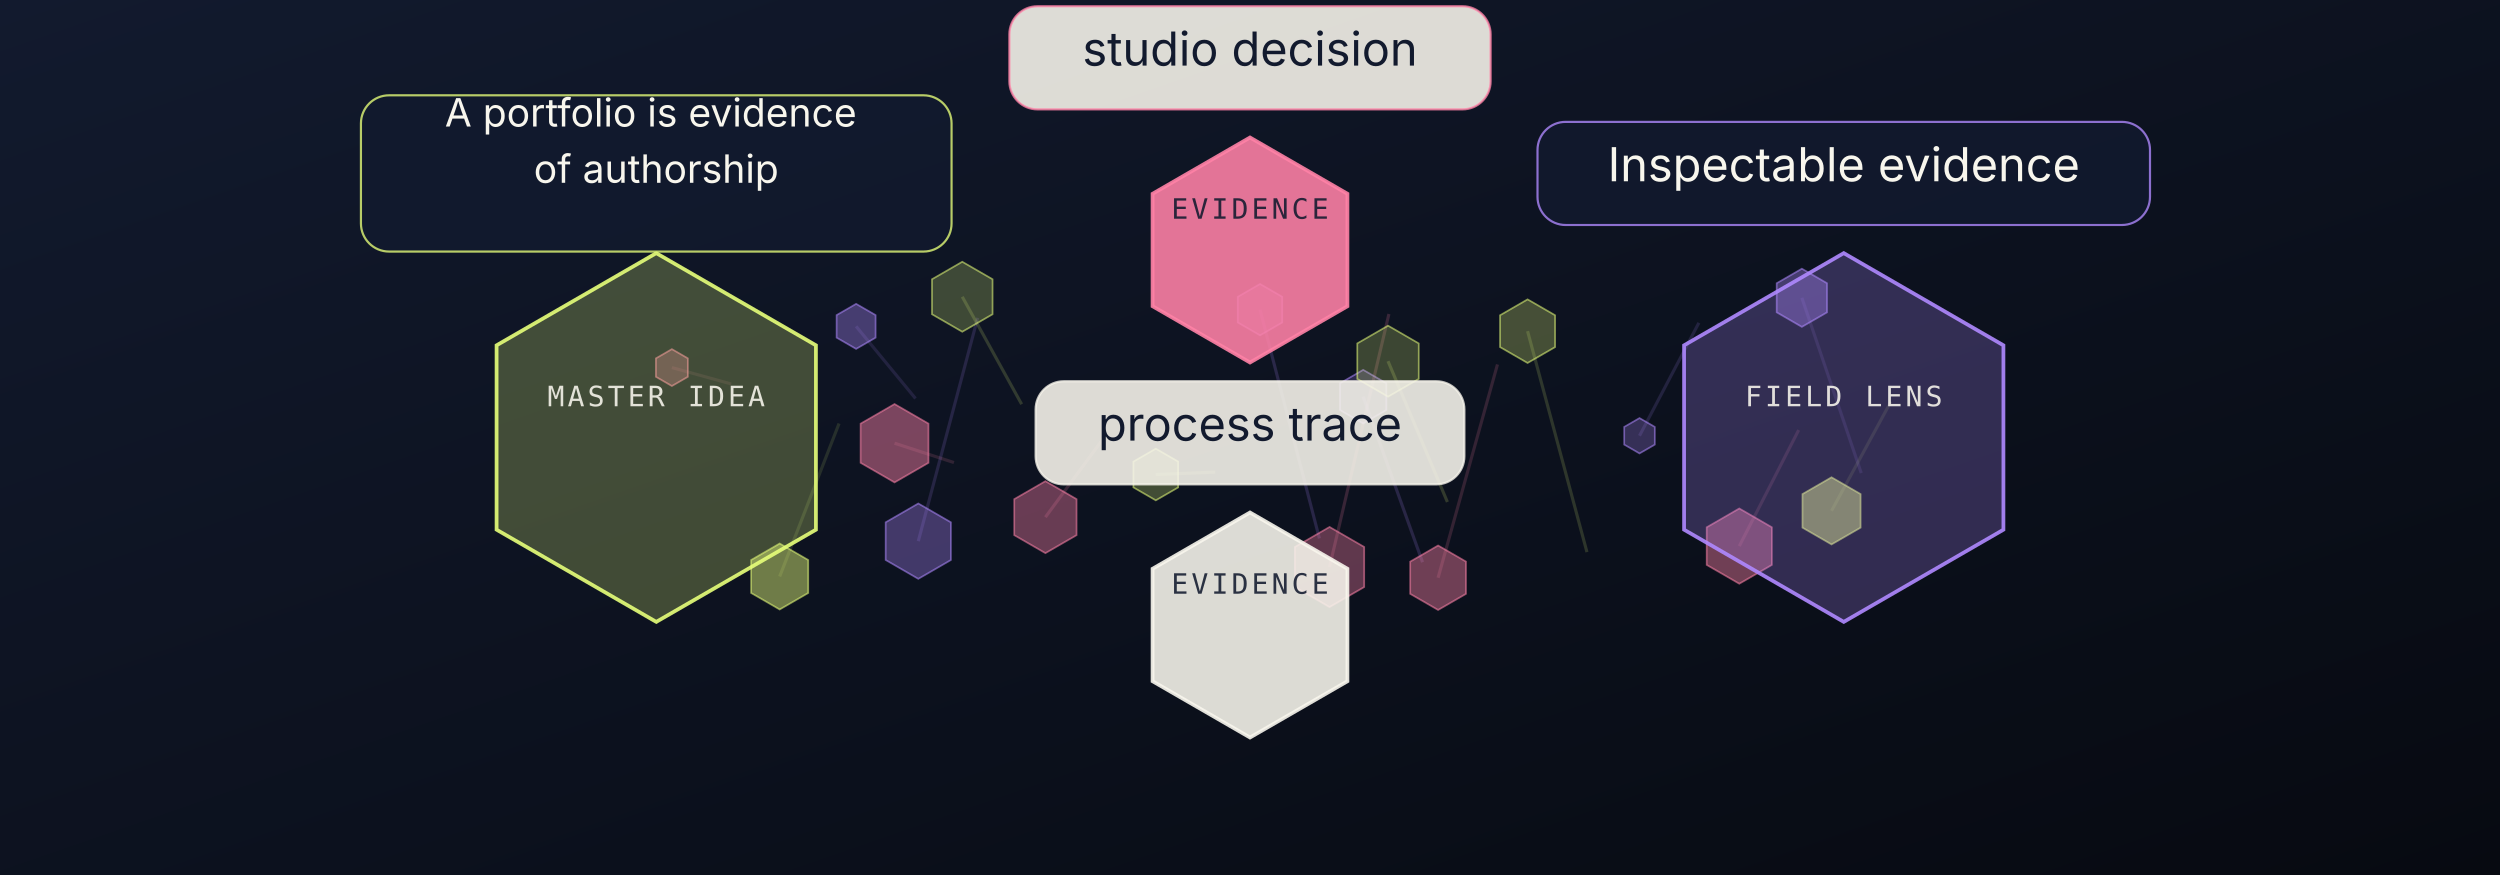
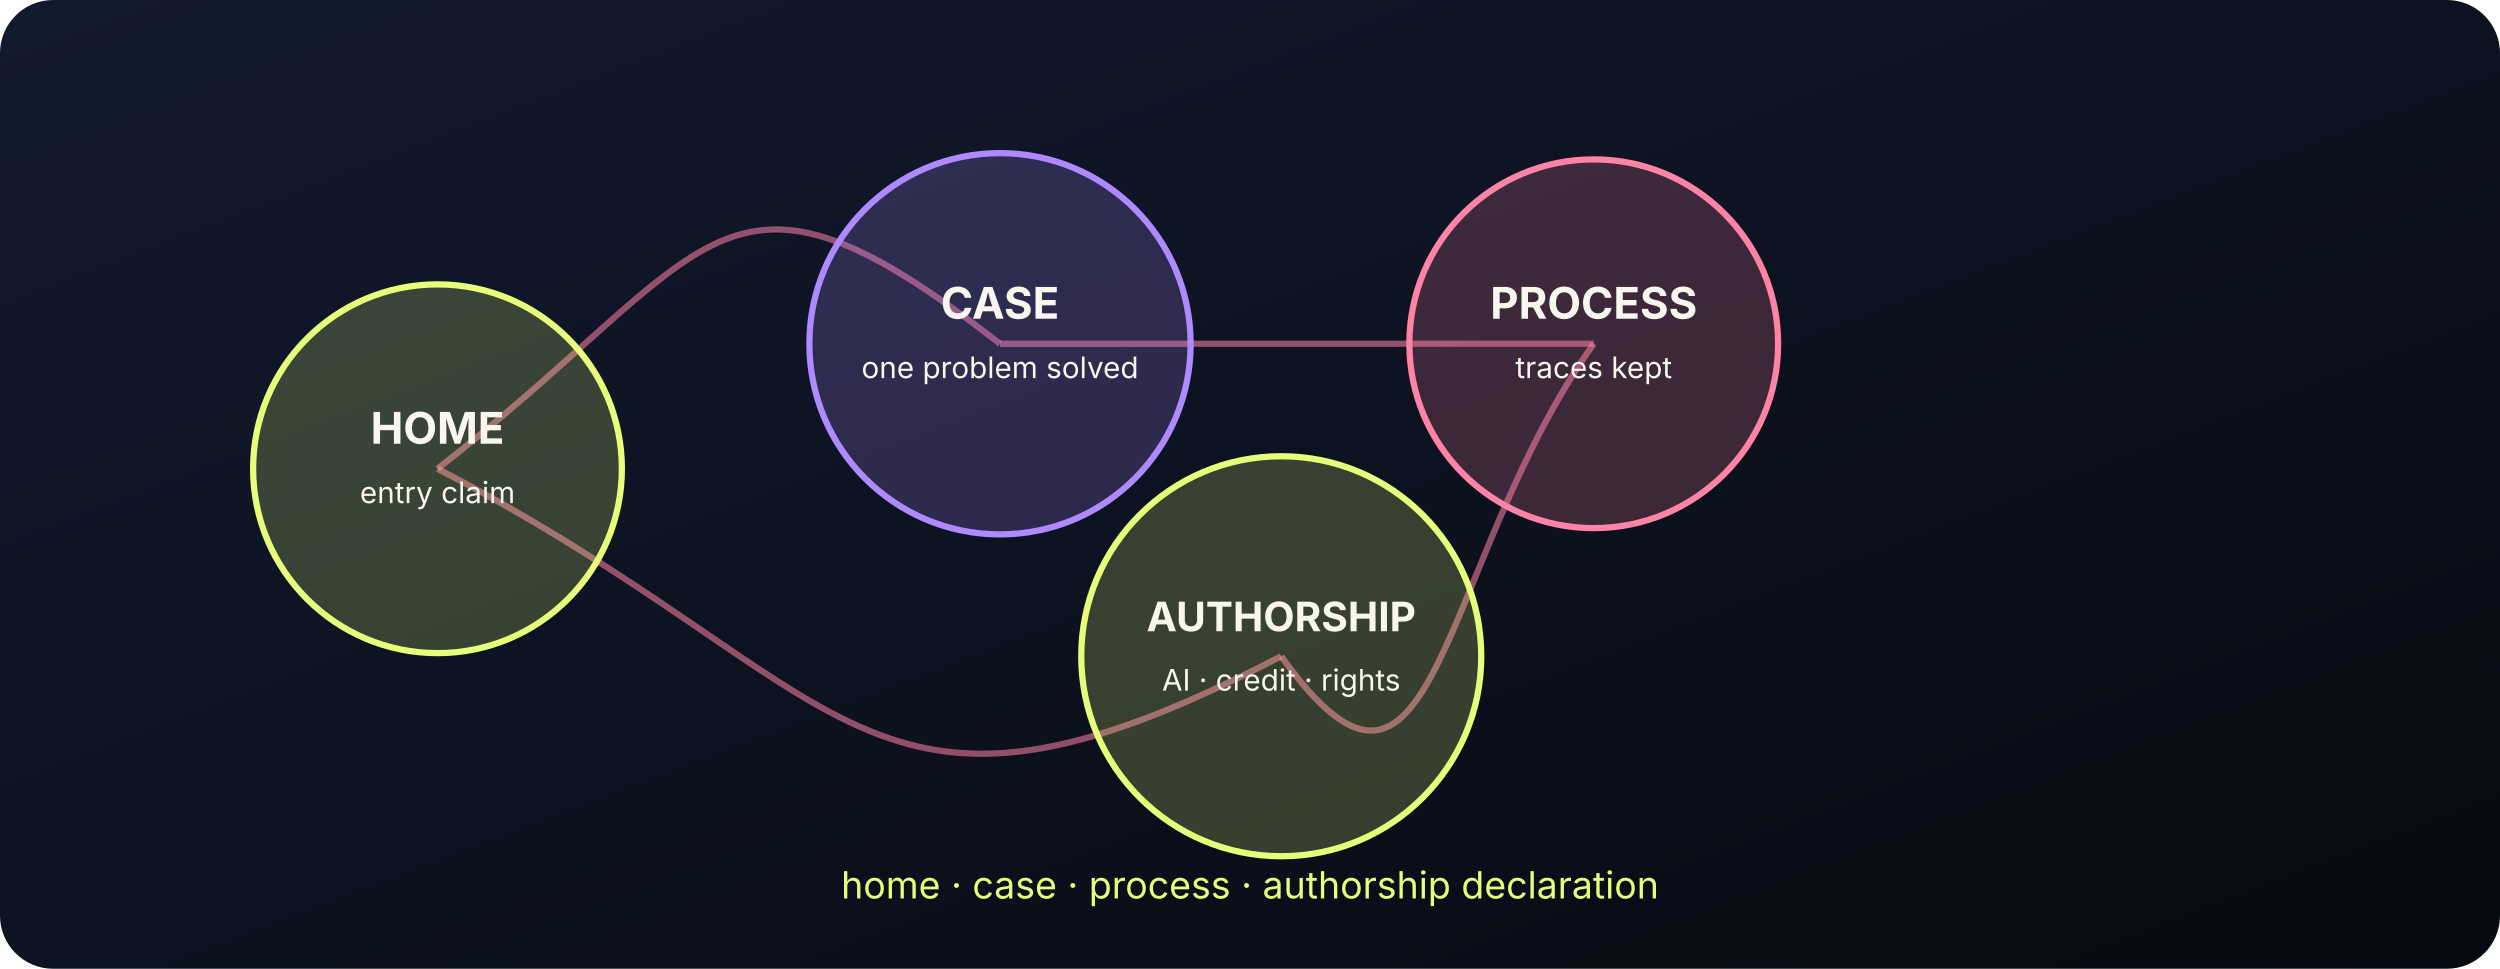
- <svg xmlns="http://www.w3.org/2000/svg" viewBox="0 0 1600 560" role="img" aria-labelledby="title-ii-5-web-portfolio-semantic desc-ii-5-web-portfolio-semantic">
+ <svg xmlns="http://www.w3.org/2000/svg" viewBox="0 0 1600 620" role="img" aria-labelledby="title-ii-5-web-portfolio-semantic desc-ii-5-web-portfolio-semantic">
  <defs>
    <linearGradient id="semantic-ground-ii-5-web-portfolio" x1="0" y1="0" x2="1" y2="1">
      <stop offset="0" stop-color="#121A2E" />
      <stop offset="1" stop-color="#070A11" />
    </linearGradient>
  </defs>
-   <rect width="1600" height="560" fill="url(#semantic-ground-ii-5-web-portfolio)" />
-   <g aria-hidden="true">
-     <line x1="430.00" y1="235.25" x2="468.00" y2="245.75" stroke="#FF82A7" stroke-opacity="0.100" stroke-width="2" />
-     <line x1="498.99" y1="368.96" x2="536.99" y2="271.05" stroke="#E7FF79" stroke-opacity="0.118" stroke-width="2" />
-     <line x1="547.91" y1="208.88" x2="585.91" y2="255.03" stroke="#AF89FF" stroke-opacity="0.133" stroke-width="2" />
-     <line x1="572.51" y1="283.66" x2="610.51" y2="296.04" stroke="#FF82A7" stroke-opacity="0.147" stroke-width="2" />
-     <line x1="587.71" y1="346.34" x2="625.71" y2="203.44" stroke="#AF89FF" stroke-opacity="0.158" stroke-width="2" />
-     <line x1="615.85" y1="189.93" x2="653.85" y2="258.69" stroke="#E7FF79" stroke-opacity="0.166" stroke-width="2" />
-     <line x1="669.06" y1="330.97" x2="707.06" y2="279.35" stroke="#FF82A7" stroke-opacity="0.173" stroke-width="2" />
-     <line x1="739.70" y1="303.68" x2="777.70" y2="302.14" stroke="#E7FF79" stroke-opacity="0.178" stroke-width="2" />
-     <line x1="806.41" y1="198.18" x2="844.41" y2="344.57" stroke="#AF89FF" stroke-opacity="0.180" stroke-width="2" />
-     <line x1="850.90" y1="362.88" x2="888.90" y2="200.96" stroke="#FF82A7" stroke-opacity="0.180" stroke-width="2" />
-     <line x1="872.43" y1="253.87" x2="910.43" y2="359.80" stroke="#AF89FF" stroke-opacity="0.178" stroke-width="2" />
-     <line x1="888.33" y1="231.16" x2="926.33" y2="321.27" stroke="#E7FF79" stroke-opacity="0.173" stroke-width="2" />
-     <line x1="920.38" y1="369.75" x2="958.38" y2="233.25" stroke="#FF82A7" stroke-opacity="0.166" stroke-width="2" />
-     <line x1="977.65" y1="211.95" x2="1015.65" y2="353.35" stroke="#E7FF79" stroke-opacity="0.158" stroke-width="2" />
-     <line x1="1049.28" y1="278.89" x2="1087.28" y2="206.60" stroke="#AF89FF" stroke-opacity="0.147" stroke-width="2" />
-     <line x1="1113.14" y1="349.51" x2="1151.14" y2="275.24" stroke="#FF82A7" stroke-opacity="0.133" stroke-width="2" />
-     <line x1="1153.19" y1="190.59" x2="1191.19" y2="302.76" stroke="#AF89FF" stroke-opacity="0.118" stroke-width="2" />
-     <line x1="1172.17" y1="326.95" x2="1210.17" y2="257.05" stroke="#E7FF79" stroke-opacity="0.100" stroke-width="2" />
+   <rect width="1600" height="620" rx="34" fill="url(#semantic-ground-ii-5-web-portfolio)" />
+   <g fill="none">
+     <path d="M280 300 C460 160 460 80 640 220" fill="none" stroke="#FF82A7" stroke-width="4" stroke-opacity=".55" />
+     <path d="M640 220 C830 220 830 220 1020 220" fill="none" stroke="#FF82A7" stroke-width="4" stroke-opacity=".55" />
+     <path d="M1020 220 C920 360 920 560 820 420" fill="none" stroke="#FF82A7" stroke-width="4" stroke-opacity=".55" />
+     <path d="M280 300 C550 440 550 560 820 420" fill="none" stroke="#FF82A7" stroke-width="4" stroke-opacity=".55" />
  </g>
-   <g aria-hidden="true">
-     <polygon points="440.21,241.14 430.00,247.03 419.79,241.14 419.79,229.36 430.00,223.46 440.21,229.36" fill="#FF82A7" fill-opacity="0.275" stroke="#FF82A7" stroke-opacity="0.55" stroke-width="1.1" />
-     <polygon points="517.27,379.51 498.99,390.07 480.71,379.51 480.71,358.41 498.99,347.85 517.27,358.41" fill="#E7FF79" fill-opacity="0.449" stroke="#E7FF79" stroke-opacity="0.55" stroke-width="1.1" />
-     <polygon points="560.38,216.09 547.91,223.29 535.43,216.09 535.43,201.68 547.91,194.48 560.38,201.68" fill="#AF89FF" fill-opacity="0.351" stroke="#AF89FF" stroke-opacity="0.55" stroke-width="1.1" />
-     <polygon points="594.22,296.20 572.51,308.74 550.79,296.20 550.79,271.13 572.51,258.59 594.22,271.13" fill="#FF82A7" fill-opacity="0.457" stroke="#FF82A7" stroke-opacity="0.55" stroke-width="1.1" />
-     <polygon points="608.58,358.39 587.71,370.45 566.83,358.39 566.83,334.29 587.71,322.24 608.58,334.29" fill="#AF89FF" fill-opacity="0.331" stroke="#AF89FF" stroke-opacity="0.55" stroke-width="1.1" />
-     <polygon points="635.23,201.11 615.85,212.30 596.47,201.11 596.47,178.74 615.85,167.55 635.23,178.74" fill="#E7FF79" fill-opacity="0.224" stroke="#E7FF79" stroke-opacity="0.55" stroke-width="1.1" />
-     <polygon points="689.00,342.49 669.06,354.00 649.12,342.49 649.12,319.46 669.06,307.95 689.00,319.46" fill="#FF82A7" fill-opacity="0.382" stroke="#FF82A7" stroke-opacity="0.55" stroke-width="1.1" />
-     <polygon points="754.02,311.94 739.70,320.21 725.39,311.94 725.39,295.42 739.70,287.15 754.02,295.42" fill="#E7FF79" fill-opacity="0.247" stroke="#E7FF79" stroke-opacity="0.55" stroke-width="1.1" />
-     <polygon points="820.63,206.39 806.41,214.61 792.19,206.39 792.19,189.97 806.41,181.76 820.63,189.97" fill="#AF89FF" fill-opacity="0.243" stroke="#AF89FF" stroke-opacity="0.55" stroke-width="1.1" />
-     <polygon points="873.09,375.69 850.90,388.50 828.72,375.69 828.72,350.08 850.90,337.27 873.09,350.08" fill="#FF82A7" fill-opacity="0.346" stroke="#FF82A7" stroke-opacity="0.55" stroke-width="1.1" />
-     <polygon points="887.26,262.43 872.43,270.99 857.59,262.43 857.59,245.30 872.43,236.74 887.26,245.30" fill="#AF89FF" fill-opacity="0.209" stroke="#AF89FF" stroke-opacity="0.55" stroke-width="1.1" />
-     <polygon points="907.99,242.51 888.33,253.87 868.66,242.51 868.66,219.80 888.33,208.44 907.99,219.80" fill="#E7FF79" fill-opacity="0.219" stroke="#E7FF79" stroke-opacity="0.55" stroke-width="1.1" />
-     <polygon points="938.24,380.06 920.38,390.37 902.53,380.06 902.53,359.44 920.38,349.13 938.24,359.44" fill="#FF82A7" fill-opacity="0.414" stroke="#FF82A7" stroke-opacity="0.55" stroke-width="1.1" />
-     <polygon points="995.26,222.12 977.65,232.29 960.03,222.12 960.03,201.78 977.65,191.61 995.26,201.78" fill="#E7FF79" fill-opacity="0.259" stroke="#E7FF79" stroke-opacity="0.55" stroke-width="1.1" />
-     <polygon points="1059.07,284.53 1049.28,290.18 1039.50,284.53 1039.50,273.24 1049.28,267.59 1059.07,273.24" fill="#AF89FF" fill-opacity="0.257" stroke="#AF89FF" stroke-opacity="0.55" stroke-width="1.1" />
-     <polygon points="1133.99,361.54 1113.14,373.58 1092.29,361.54 1092.29,337.47 1113.14,325.43 1133.99,337.47" fill="#FF82A7" fill-opacity="0.416" stroke="#FF82A7" stroke-opacity="0.55" stroke-width="1.1" />
-     <polygon points="1169.30,199.89 1153.19,209.19 1137.08,199.89 1137.08,181.28 1153.19,171.98 1169.30,181.28" fill="#AF89FF" fill-opacity="0.356" stroke="#AF89FF" stroke-opacity="0.55" stroke-width="1.1" />
-     <polygon points="1190.78,337.69 1172.17,348.43 1153.57,337.69 1153.57,316.21 1172.17,305.47 1190.78,316.21" fill="#E7FF79" fill-opacity="0.484" stroke="#E7FF79" stroke-opacity="0.55" stroke-width="1.1" />
-   </g>
-   <g transform="translate(420 280)">
-     <polygon points="102.19,59.00 0.00,118.00 -102.19,59.00 -102.19,-59.00 -0.00,-118.00 102.19,-59.00" fill="#E7FF79" fill-opacity="0.24" stroke="#E7FF79" stroke-opacity="0.9" stroke-width="2.4" />
-     <text x="0" y="-20" text-anchor="middle" fill="#F8F6ED" font-family="ui-monospace, SFMono-Regular, Menlo, monospace" font-size="18" font-weight="500" letter-spacing="2" opacity="0.88">MASTER IDEA</text>
-     <g class="semantic-callout semantic-callout--above">
-       <rect x="-189.00" y="-219.00" width="378.00" height="100.00" rx="18" fill="#121A2E" fill-opacity="0.88" stroke="#E7FF79" stroke-opacity="0.78" stroke-width="1.4" />
-       <text text-anchor="middle" fill="#F8F6ED" font-family="Inter, ui-sans-serif, system-ui, sans-serif" font-size="25" font-weight="400">
-         <tspan x="0" y="-199">A portfolio is evidence</tspan>
-         <tspan x="0" y="-163">of authorship</tspan>
-       </text>
+   <g font-family="Inter,Arial,sans-serif">
+     <g transform="translate(280 300)">
+       <circle r="118" fill="#E7FF79" fill-opacity=".2" stroke="#E7FF79" stroke-width="4" />
+       <text y="-16" text-anchor="middle" fill="#F8F6ED" font-family="Inter,Arial,sans-serif" font-size="28" font-weight="700">HOME</text>
+       <text y="22" text-anchor="middle" fill="#F8F6ED" font-family="Inter,Arial,sans-serif" font-size="19">entry claim</text>
    </g>
-   </g>
-   <g transform="translate(1180 280)">
-     <polygon points="102.19,59.00 0.00,118.00 -102.19,59.00 -102.19,-59.00 -0.00,-118.00 102.19,-59.00" fill="#AF89FF" fill-opacity="0.24" stroke="#AF89FF" stroke-opacity="0.9" stroke-width="2.4" />
-     <text x="0" y="-20" text-anchor="middle" fill="#F8F6ED" font-family="ui-monospace, SFMono-Regular, Menlo, monospace" font-size="18" font-weight="500" letter-spacing="2" opacity="0.88">FIELD LENS</text>
-     <g class="semantic-callout semantic-callout--above">
-       <rect x="-196.00" y="-202.00" width="392.00" height="66.00" rx="18" fill="#121A2E" fill-opacity="0.88" stroke="#AF89FF" stroke-opacity="0.78" stroke-width="1.4" />
-       <text text-anchor="middle" fill="#F8F6ED" font-family="Inter, ui-sans-serif, system-ui, sans-serif" font-size="30" font-weight="400">
-         <tspan x="0" y="-164">Inspectable evidence</tspan>
-       </text>
+     <g transform="translate(640 220)">
+       <circle r="122" fill="#AF89FF" fill-opacity=".2" stroke="#AF89FF" stroke-width="4" />
+       <text y="-16" text-anchor="middle" fill="#F8F6ED" font-family="Inter,Arial,sans-serif" font-size="28" font-weight="700">CASE</text>
+       <text y="22" text-anchor="middle" fill="#F8F6ED" font-family="Inter,Arial,sans-serif" font-size="19">one problem solved</text>
    </g>
-   </g>
-   <g transform="translate(800 160)">
-     <polygon points="62.35,36.00 0.00,72.00 -62.35,36.00 -62.35,-36.00 -0.00,-72.00 62.35,-36.00" fill="#FF82A7" fill-opacity="0.88" stroke="#FF82A7" stroke-opacity="0.9" stroke-width="2.4" />
-     <text x="0" y="-20" text-anchor="middle" fill="#121A2E" font-family="ui-monospace, SFMono-Regular, Menlo, monospace" font-size="18" font-weight="500" letter-spacing="2" opacity="0.88">EVIDENCE</text>
-     <g class="semantic-callout semantic-callout--above">
-       <rect x="-154.00" y="-156.00" width="308.00" height="66.00" rx="18" fill="#F8F6ED" fill-opacity="0.88" stroke="#FF82A7" stroke-opacity="0.78" stroke-width="1.4" />
-       <text text-anchor="middle" fill="#121A2E" font-family="Inter, ui-sans-serif, system-ui, sans-serif" font-size="30" font-weight="400">
-         <tspan x="0" y="-118">studio decision</tspan>
-       </text>
+     <g transform="translate(1020 220)">
+       <circle r="118" fill="#FF82A7" fill-opacity=".2" stroke="#FF82A7" stroke-width="4" />
+       <text y="-16" text-anchor="middle" fill="#F8F6ED" font-family="Inter,Arial,sans-serif" font-size="28" font-weight="700">PROCESS</text>
+       <text y="22" text-anchor="middle" fill="#F8F6ED" font-family="Inter,Arial,sans-serif" font-size="19">traces kept</text>
    </g>
-   </g>
-   <g transform="translate(800 400)">
-     <polygon points="62.35,36.00 0.00,72.00 -62.35,36.00 -62.35,-36.00 -0.00,-72.00 62.35,-36.00" fill="#F8F6ED" fill-opacity="0.88" stroke="#F8F6ED" stroke-opacity="0.9" stroke-width="2.4" />
-     <text x="0" y="-20" text-anchor="middle" fill="#121A2E" font-family="ui-monospace, SFMono-Regular, Menlo, monospace" font-size="18" font-weight="500" letter-spacing="2" opacity="0.88">EVIDENCE</text>
-     <g class="semantic-callout semantic-callout--above">
-       <rect x="-137.20" y="-156.00" width="274.40" height="66.00" rx="18" fill="#F8F6ED" fill-opacity="0.88" stroke="#F8F6ED" stroke-opacity="0.78" stroke-width="1.4" />
-       <text text-anchor="middle" fill="#121A2E" font-family="Inter, ui-sans-serif, system-ui, sans-serif" font-size="30" font-weight="400">
-         <tspan x="0" y="-118">process trace</tspan>
-       </text>
+     <g transform="translate(820 420)">
+       <circle r="128" fill="#E7FF79" fill-opacity=".2" stroke="#E7FF79" stroke-width="4" />
+       <text y="-16" text-anchor="middle" fill="#F8F6ED" font-family="Inter,Arial,sans-serif" font-size="26" font-weight="700">AUTHORSHIP</text>
+       <text y="22" text-anchor="middle" fill="#F8F6ED" font-family="Inter,Arial,sans-serif" font-size="19">AI · credit · rights</text>
    </g>
+     <text x="800" y="575" text-anchor="middle" fill="#E7FF79" font-size="24">home · case · process · authorship declaration</text>
  </g>
</svg>
